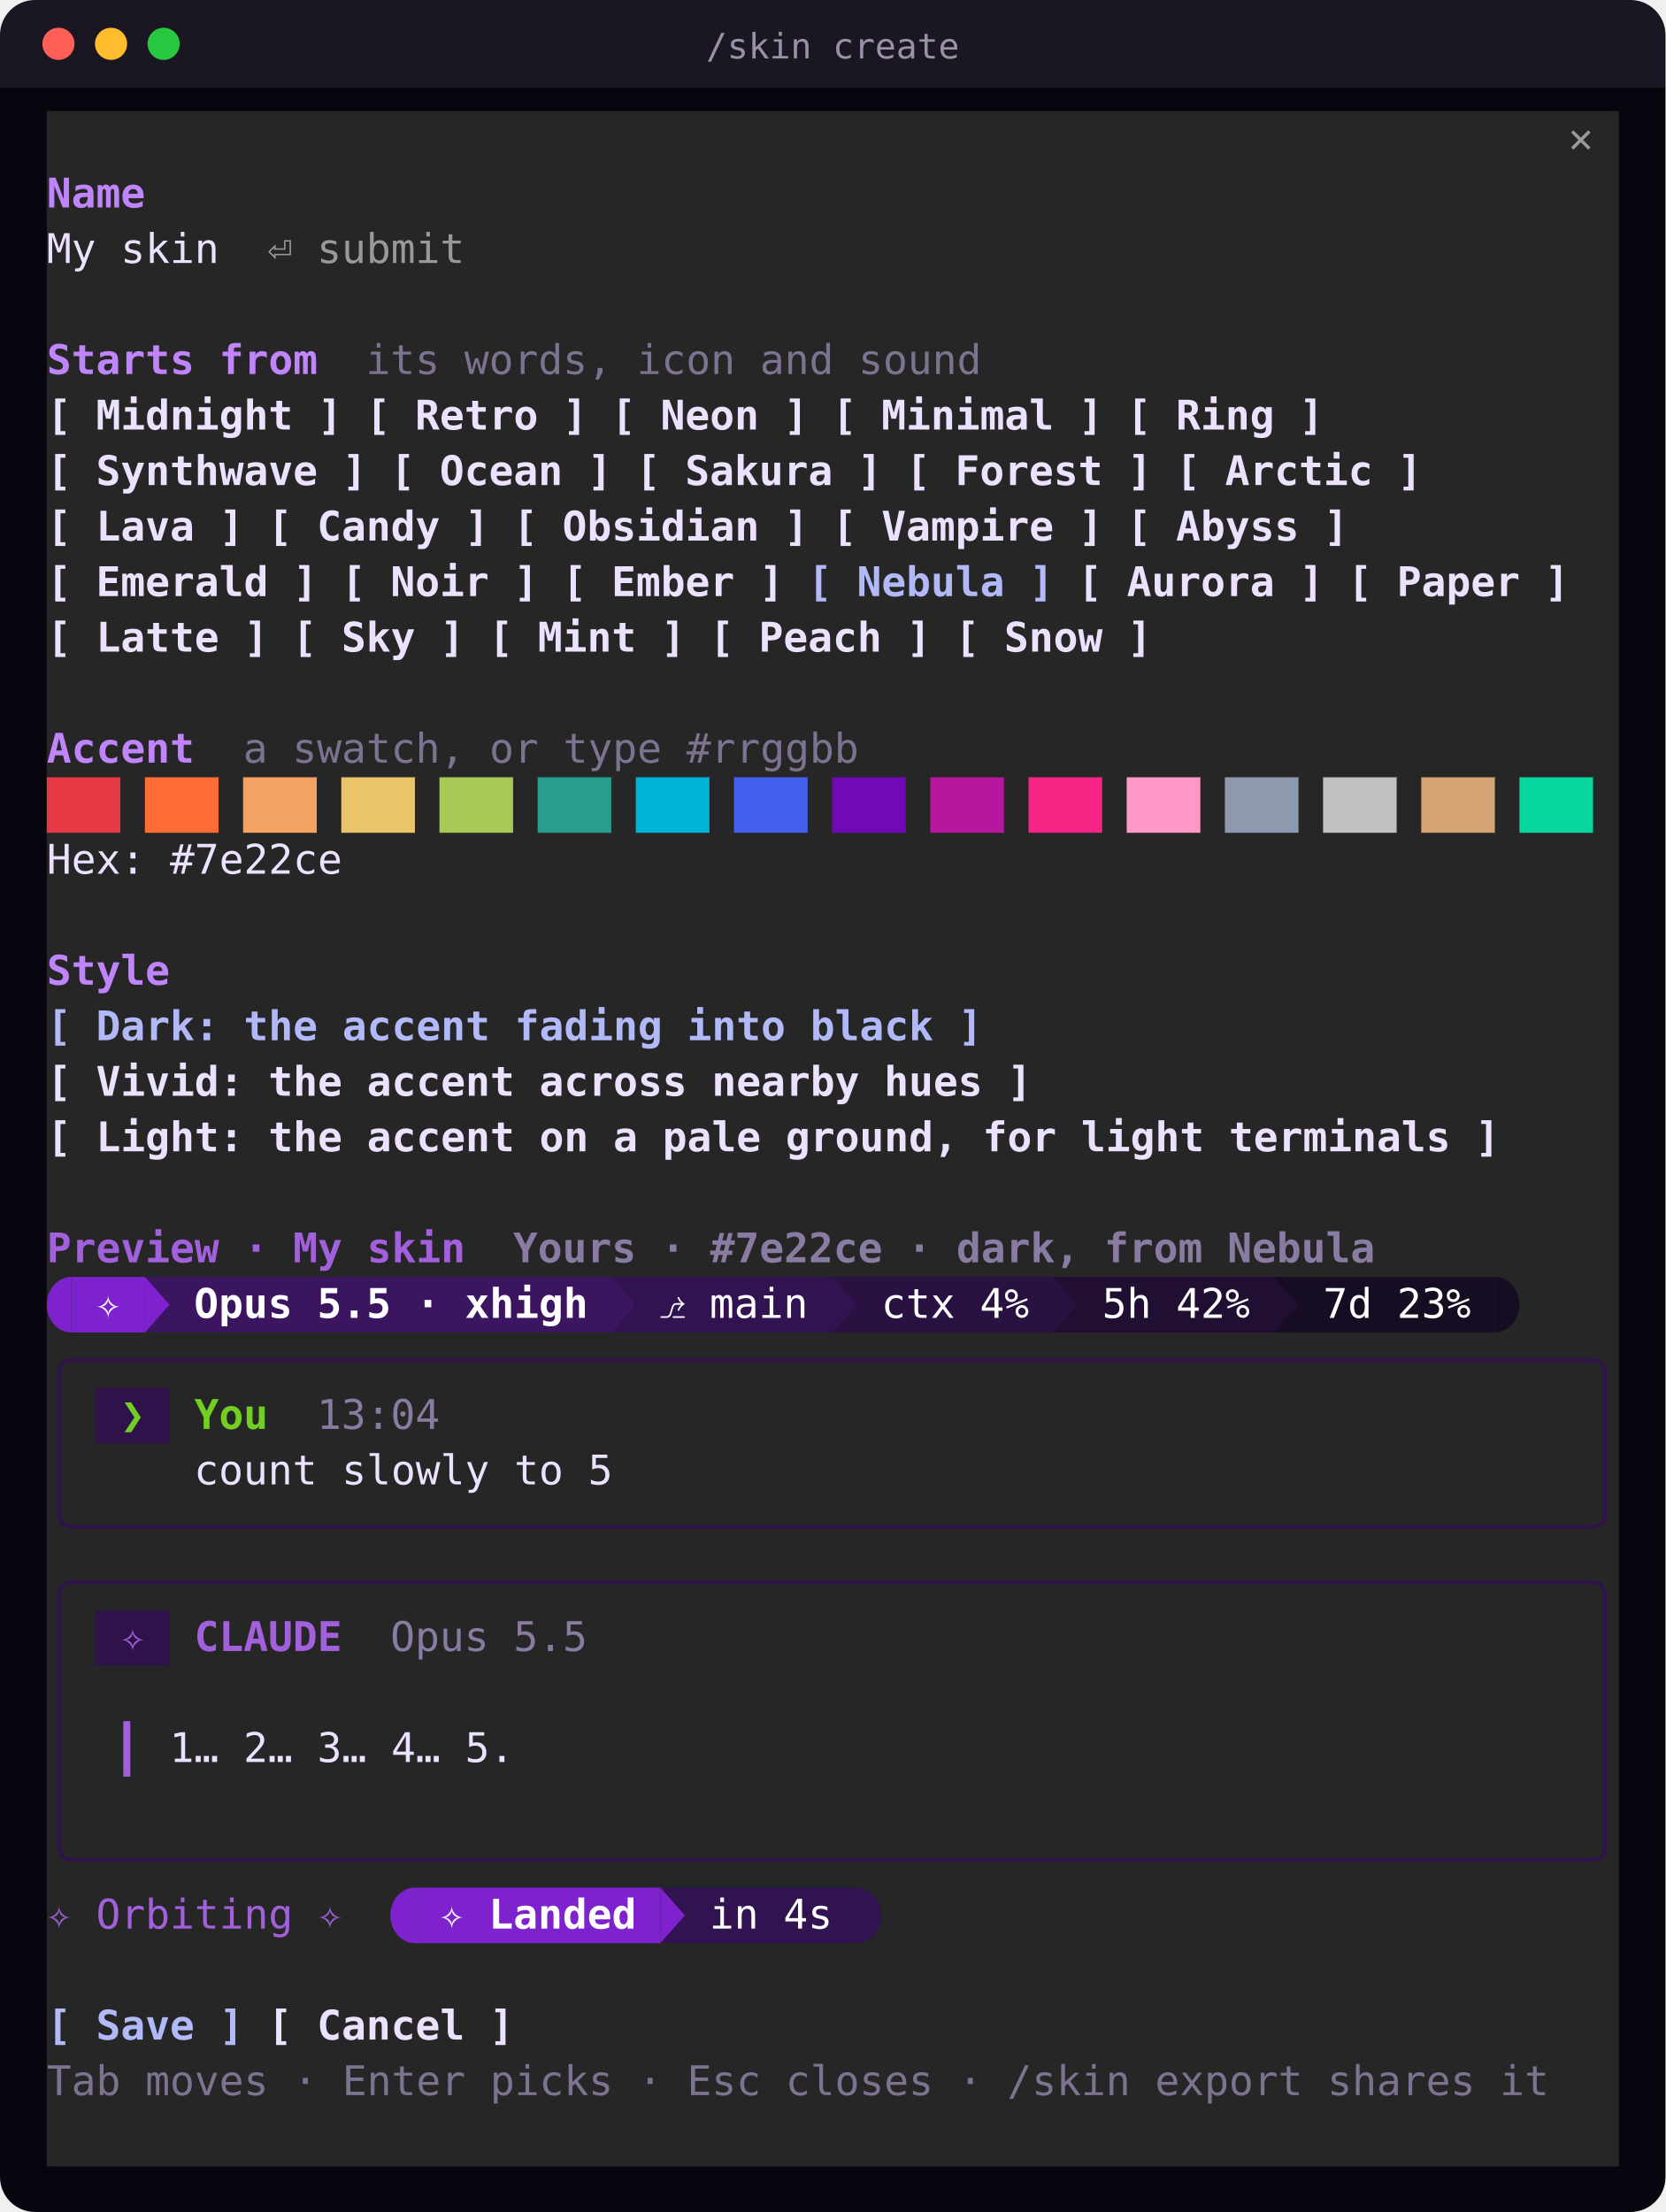
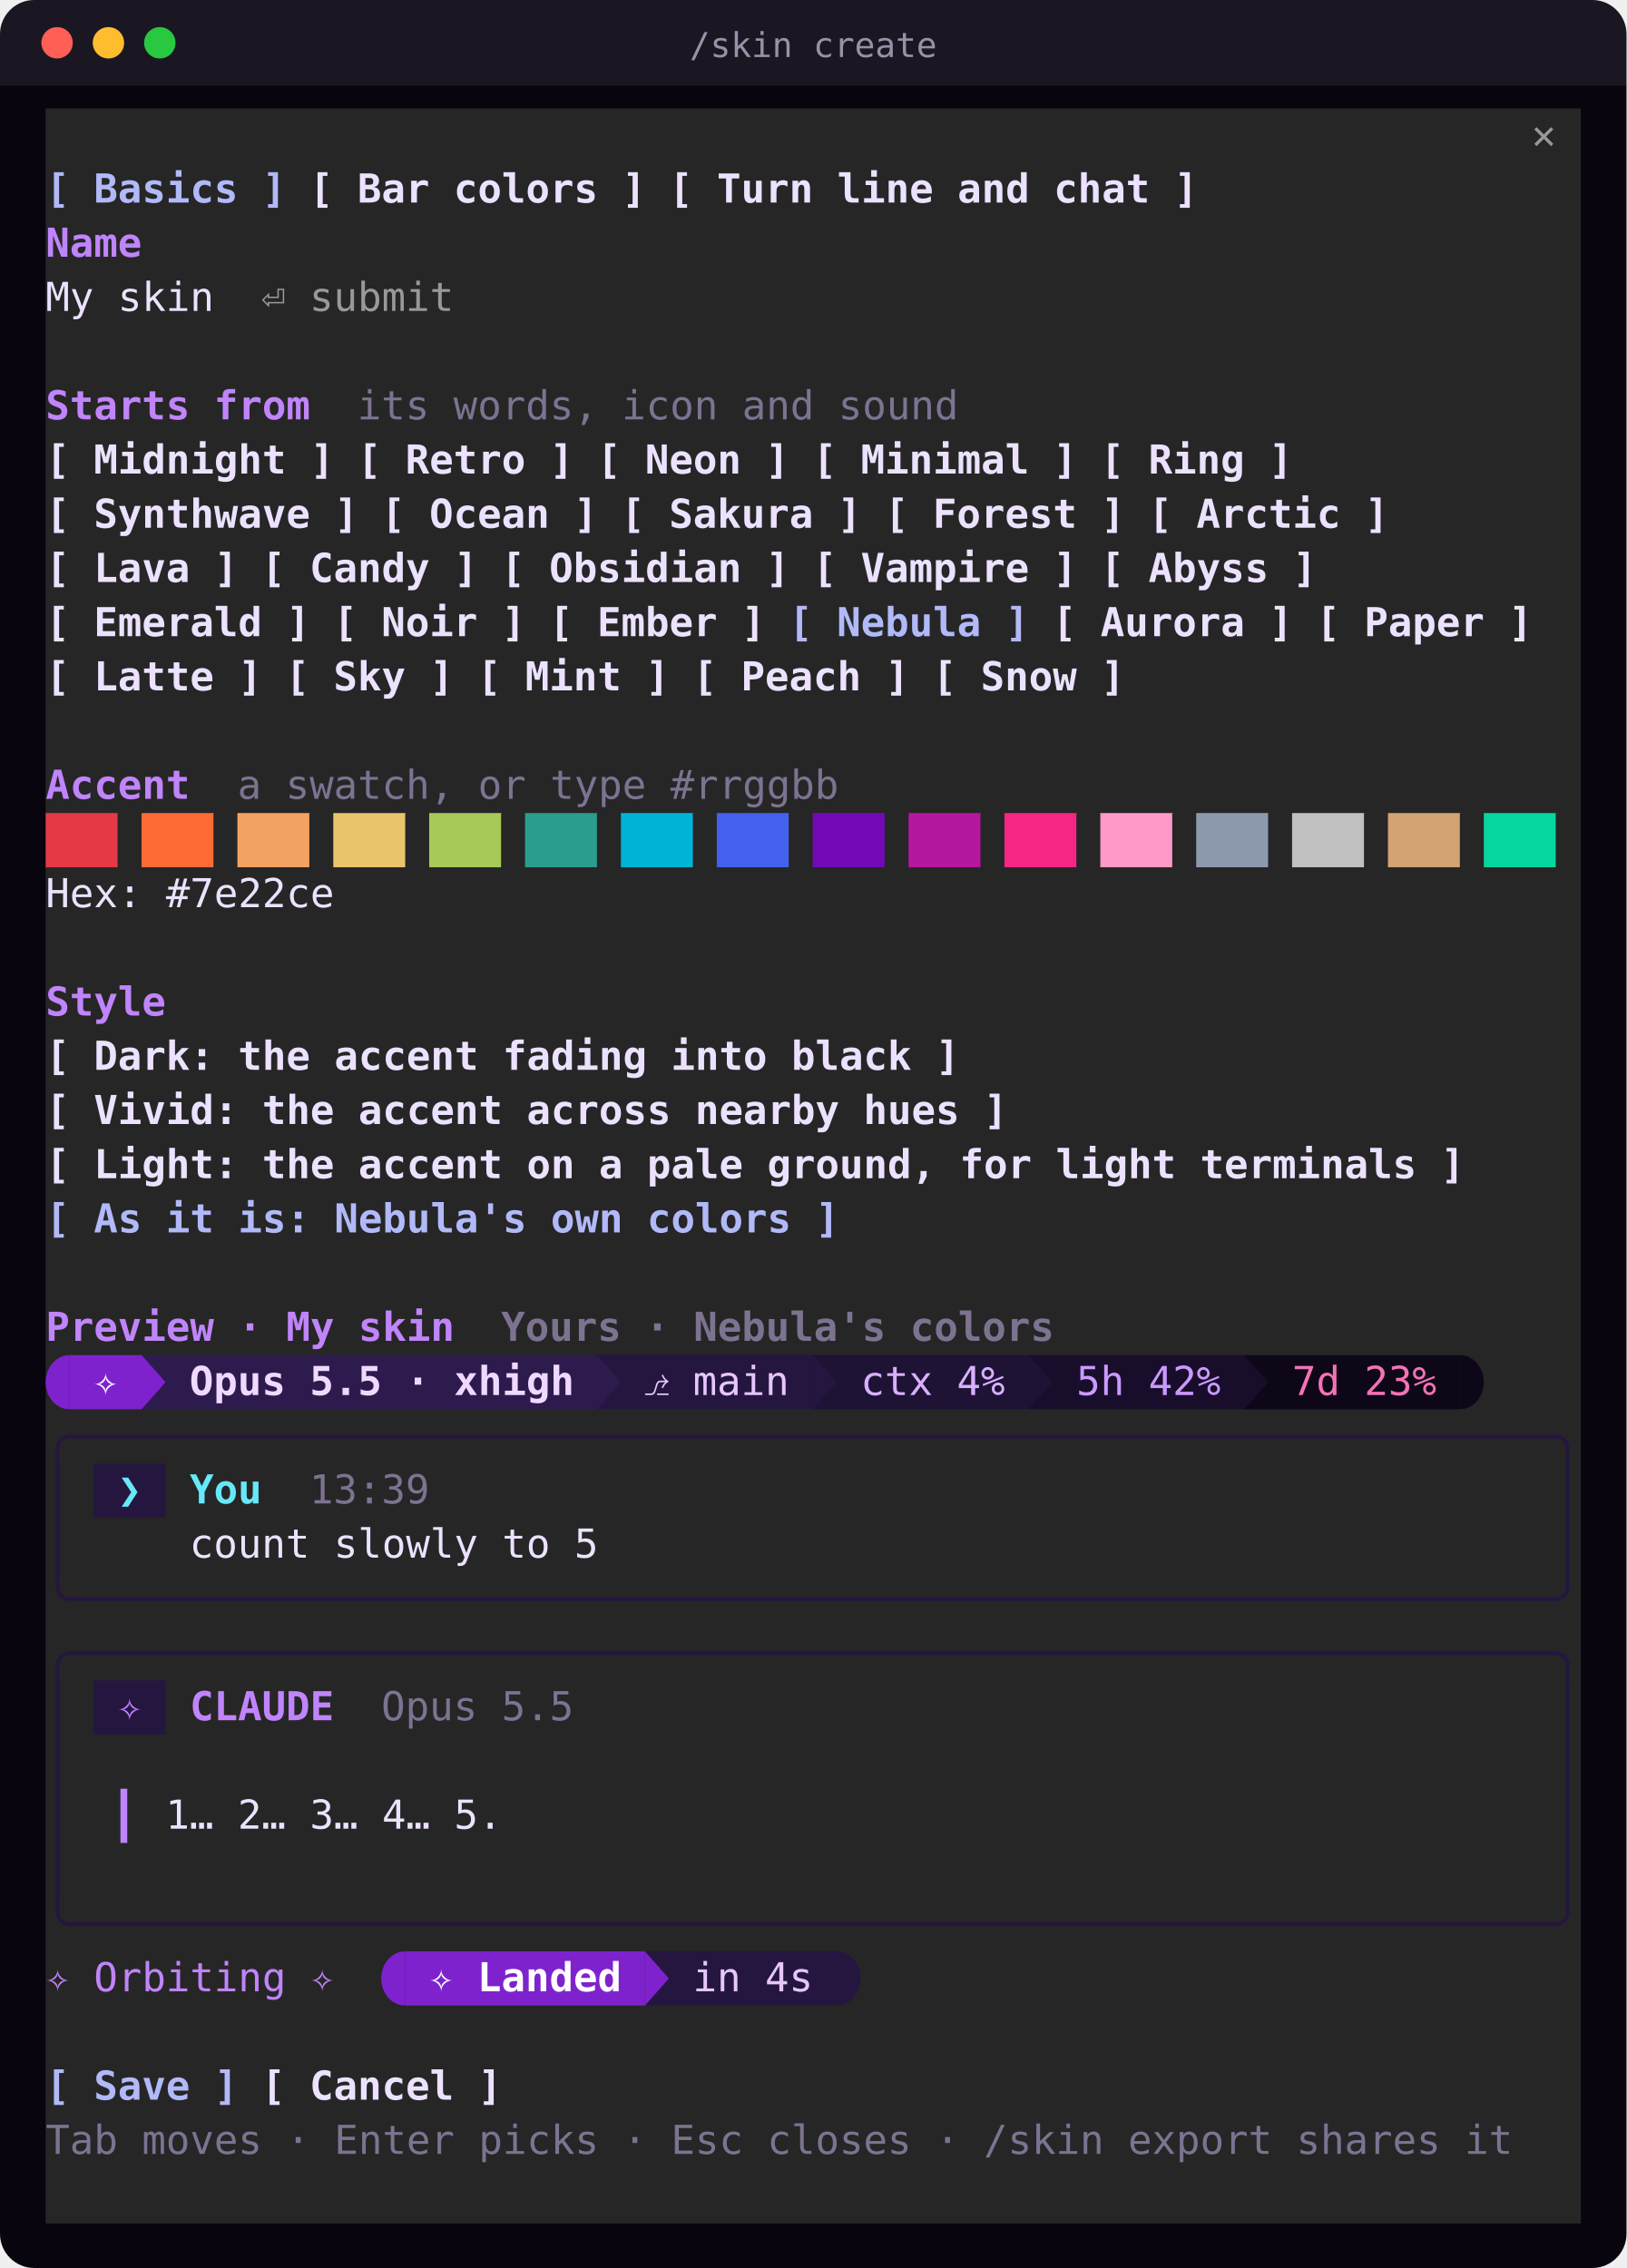
- <svg xmlns="http://www.w3.org/2000/svg" width="570" height="757" viewBox="0 0 570 757" font-family="'JetBrains Mono','SF Mono','Cascadia Code',Menlo,Consolas,'DejaVu Sans Mono',monospace" font-size="14" role="img" aria-label="/skin create">
-   <rect width="570" height="757" rx="12" fill="#08050f" />
+ <svg xmlns="http://www.w3.org/2000/svg" width="570" height="795" viewBox="0 0 570 795" font-family="'JetBrains Mono','SF Mono','Cascadia Code',Menlo,Consolas,'DejaVu Sans Mono',monospace" font-size="14" role="img" aria-label="/skin create">
+   <rect width="570" height="795" rx="12" fill="#08050f" />
  <path d="M0 12a12 12 0 0 1 12-12h546a12 12 0 0 1 12 12v18H0Z" fill="#ece2ff" opacity=".08" />
  <circle cx="20" cy="15" r="5.5" fill="#ff5f57" />
  <circle cx="38" cy="15" r="5.5" fill="#febc2e" />
  <circle cx="56" cy="15" r="5.5" fill="#28c840" />
  <text x="285" y="20" fill="#ece2ff" opacity=".6" text-anchor="middle" font-size="12">/skin create</text>
  <rect x="16.0" y="38.0" width="538.0" height="19.4" fill="#262626" />
  <text x="536.8" y="52.0" fill="#999999" textLength="8.4" lengthAdjust="spacingAndGlyphs" xml:space="preserve">✕</text>
  <rect x="16.0" y="57.0" width="538.0" height="19.4" fill="#262626" />
-   <text x="16.0" y="71.0" fill="#c084fc" font-weight="700" textLength="33.6" lengthAdjust="spacingAndGlyphs" xml:space="preserve">Name</text>
+   <text x="16.0" y="71.0" fill="#b1b9f9" font-weight="700" textLength="84.0" lengthAdjust="spacingAndGlyphs" xml:space="preserve">[ Basics ]</text>
+   <text x="108.4" y="71.0" fill="#ece2ff" font-weight="700" textLength="117.6" lengthAdjust="spacingAndGlyphs" xml:space="preserve">[ Bar colors ]</text>
+   <text x="234.4" y="71.0" fill="#ece2ff" font-weight="700" textLength="184.8" lengthAdjust="spacingAndGlyphs" xml:space="preserve">[ Turn line and chat ]</text>
  <rect x="16.0" y="76.0" width="538.0" height="19.4" fill="#262626" />
-   <text x="16.0" y="90.0" fill="#ece2ff" textLength="58.8" lengthAdjust="spacingAndGlyphs" xml:space="preserve">My skin</text>
-   <text x="91.6" y="90.0" fill="#999999" textLength="67.2" lengthAdjust="spacingAndGlyphs" xml:space="preserve">⏎ submit</text>
+   <text x="16.0" y="90.0" fill="#c084fc" font-weight="700" textLength="33.6" lengthAdjust="spacingAndGlyphs" xml:space="preserve">Name</text>
  <rect x="16.0" y="95.0" width="538.0" height="19.4" fill="#262626" />
+   <text x="16.0" y="109.0" fill="#ece2ff" textLength="58.8" lengthAdjust="spacingAndGlyphs" xml:space="preserve">My skin</text>
+   <text x="91.6" y="109.0" fill="#999999" textLength="67.2" lengthAdjust="spacingAndGlyphs" xml:space="preserve">⏎ submit</text>
  <rect x="16.0" y="114.0" width="538.0" height="19.4" fill="#262626" />
-   <text x="16.0" y="128.0" fill="#c084fc" font-weight="700" textLength="92.4" lengthAdjust="spacingAndGlyphs" xml:space="preserve">Starts from</text>
-   <text x="125.2" y="128.0" fill="#7d7391" textLength="210.0" lengthAdjust="spacingAndGlyphs" xml:space="preserve">its words, icon and sound</text>
  <rect x="16.0" y="133.0" width="538.0" height="19.4" fill="#262626" />
-   <text x="16.0" y="147.0" fill="#ece2ff" font-weight="700" textLength="100.8" lengthAdjust="spacingAndGlyphs" xml:space="preserve">[ Midnight ]</text>
-   <text x="125.2" y="147.0" fill="#ece2ff" font-weight="700" textLength="75.6" lengthAdjust="spacingAndGlyphs" xml:space="preserve">[ Retro ]</text>
-   <text x="209.2" y="147.0" fill="#ece2ff" font-weight="700" textLength="67.2" lengthAdjust="spacingAndGlyphs" xml:space="preserve">[ Neon ]</text>
-   <text x="284.8" y="147.0" fill="#ece2ff" font-weight="700" textLength="92.4" lengthAdjust="spacingAndGlyphs" xml:space="preserve">[ Minimal ]</text>
-   <text x="385.6" y="147.0" fill="#ece2ff" font-weight="700" textLength="67.2" lengthAdjust="spacingAndGlyphs" xml:space="preserve">[ Ring ]</text>
+   <text x="16.0" y="147.0" fill="#c084fc" font-weight="700" textLength="92.4" lengthAdjust="spacingAndGlyphs" xml:space="preserve">Starts from</text>
+   <text x="125.2" y="147.0" fill="#7d7391" textLength="210.0" lengthAdjust="spacingAndGlyphs" xml:space="preserve">its words, icon and sound</text>
  <rect x="16.0" y="152.0" width="538.0" height="19.4" fill="#262626" />
-   <text x="16.0" y="166.0" fill="#ece2ff" font-weight="700" textLength="109.2" lengthAdjust="spacingAndGlyphs" xml:space="preserve">[ Synthwave ]</text>
-   <text x="133.6" y="166.0" fill="#ece2ff" font-weight="700" textLength="75.6" lengthAdjust="spacingAndGlyphs" xml:space="preserve">[ Ocean ]</text>
-   <text x="217.6" y="166.0" fill="#ece2ff" font-weight="700" textLength="84.0" lengthAdjust="spacingAndGlyphs" xml:space="preserve">[ Sakura ]</text>
-   <text x="310.0" y="166.0" fill="#ece2ff" font-weight="700" textLength="84.0" lengthAdjust="spacingAndGlyphs" xml:space="preserve">[ Forest ]</text>
-   <text x="402.4" y="166.0" fill="#ece2ff" font-weight="700" textLength="84.0" lengthAdjust="spacingAndGlyphs" xml:space="preserve">[ Arctic ]</text>
+   <text x="16.0" y="166.0" fill="#ece2ff" font-weight="700" textLength="100.8" lengthAdjust="spacingAndGlyphs" xml:space="preserve">[ Midnight ]</text>
+   <text x="125.2" y="166.0" fill="#ece2ff" font-weight="700" textLength="75.6" lengthAdjust="spacingAndGlyphs" xml:space="preserve">[ Retro ]</text>
+   <text x="209.2" y="166.0" fill="#ece2ff" font-weight="700" textLength="67.2" lengthAdjust="spacingAndGlyphs" xml:space="preserve">[ Neon ]</text>
+   <text x="284.8" y="166.0" fill="#ece2ff" font-weight="700" textLength="92.4" lengthAdjust="spacingAndGlyphs" xml:space="preserve">[ Minimal ]</text>
+   <text x="385.6" y="166.0" fill="#ece2ff" font-weight="700" textLength="67.2" lengthAdjust="spacingAndGlyphs" xml:space="preserve">[ Ring ]</text>
  <rect x="16.0" y="171.0" width="538.0" height="19.4" fill="#262626" />
-   <text x="16.0" y="185.0" fill="#ece2ff" font-weight="700" textLength="67.2" lengthAdjust="spacingAndGlyphs" xml:space="preserve">[ Lava ]</text>
-   <text x="91.6" y="185.0" fill="#ece2ff" font-weight="700" textLength="75.6" lengthAdjust="spacingAndGlyphs" xml:space="preserve">[ Candy ]</text>
-   <text x="175.6" y="185.0" fill="#ece2ff" font-weight="700" textLength="100.8" lengthAdjust="spacingAndGlyphs" xml:space="preserve">[ Obsidian ]</text>
-   <text x="284.8" y="185.0" fill="#ece2ff" font-weight="700" textLength="92.4" lengthAdjust="spacingAndGlyphs" xml:space="preserve">[ Vampire ]</text>
-   <text x="385.6" y="185.0" fill="#ece2ff" font-weight="700" textLength="75.6" lengthAdjust="spacingAndGlyphs" xml:space="preserve">[ Abyss ]</text>
+   <text x="16.0" y="185.0" fill="#ece2ff" font-weight="700" textLength="109.2" lengthAdjust="spacingAndGlyphs" xml:space="preserve">[ Synthwave ]</text>
+   <text x="133.6" y="185.0" fill="#ece2ff" font-weight="700" textLength="75.6" lengthAdjust="spacingAndGlyphs" xml:space="preserve">[ Ocean ]</text>
+   <text x="217.6" y="185.0" fill="#ece2ff" font-weight="700" textLength="84.0" lengthAdjust="spacingAndGlyphs" xml:space="preserve">[ Sakura ]</text>
+   <text x="310.0" y="185.0" fill="#ece2ff" font-weight="700" textLength="84.0" lengthAdjust="spacingAndGlyphs" xml:space="preserve">[ Forest ]</text>
+   <text x="402.4" y="185.0" fill="#ece2ff" font-weight="700" textLength="84.0" lengthAdjust="spacingAndGlyphs" xml:space="preserve">[ Arctic ]</text>
  <rect x="16.0" y="190.0" width="538.0" height="19.4" fill="#262626" />
-   <text x="16.0" y="204.0" fill="#ece2ff" font-weight="700" textLength="92.4" lengthAdjust="spacingAndGlyphs" xml:space="preserve">[ Emerald ]</text>
-   <text x="116.8" y="204.0" fill="#ece2ff" font-weight="700" textLength="67.2" lengthAdjust="spacingAndGlyphs" xml:space="preserve">[ Noir ]</text>
-   <text x="192.4" y="204.0" fill="#ece2ff" font-weight="700" textLength="75.6" lengthAdjust="spacingAndGlyphs" xml:space="preserve">[ Ember ]</text>
-   <text x="276.4" y="204.0" fill="#b1b9f9" font-weight="700" textLength="84.0" lengthAdjust="spacingAndGlyphs" xml:space="preserve">[ Nebula ]</text>
-   <text x="368.8" y="204.0" fill="#ece2ff" font-weight="700" textLength="84.0" lengthAdjust="spacingAndGlyphs" xml:space="preserve">[ Aurora ]</text>
-   <text x="461.2" y="204.0" fill="#ece2ff" font-weight="700" textLength="75.6" lengthAdjust="spacingAndGlyphs" xml:space="preserve">[ Paper ]</text>
+   <text x="16.0" y="204.0" fill="#ece2ff" font-weight="700" textLength="67.2" lengthAdjust="spacingAndGlyphs" xml:space="preserve">[ Lava ]</text>
+   <text x="91.6" y="204.0" fill="#ece2ff" font-weight="700" textLength="75.6" lengthAdjust="spacingAndGlyphs" xml:space="preserve">[ Candy ]</text>
+   <text x="175.6" y="204.0" fill="#ece2ff" font-weight="700" textLength="100.8" lengthAdjust="spacingAndGlyphs" xml:space="preserve">[ Obsidian ]</text>
+   <text x="284.8" y="204.0" fill="#ece2ff" font-weight="700" textLength="92.4" lengthAdjust="spacingAndGlyphs" xml:space="preserve">[ Vampire ]</text>
+   <text x="385.6" y="204.0" fill="#ece2ff" font-weight="700" textLength="75.6" lengthAdjust="spacingAndGlyphs" xml:space="preserve">[ Abyss ]</text>
  <rect x="16.0" y="209.0" width="538.0" height="19.4" fill="#262626" />
-   <text x="16.0" y="223.0" fill="#ece2ff" font-weight="700" textLength="75.6" lengthAdjust="spacingAndGlyphs" xml:space="preserve">[ Latte ]</text>
-   <text x="100.0" y="223.0" fill="#ece2ff" font-weight="700" textLength="58.8" lengthAdjust="spacingAndGlyphs" xml:space="preserve">[ Sky ]</text>
-   <text x="167.2" y="223.0" fill="#ece2ff" font-weight="700" textLength="67.2" lengthAdjust="spacingAndGlyphs" xml:space="preserve">[ Mint ]</text>
-   <text x="242.8" y="223.0" fill="#ece2ff" font-weight="700" textLength="75.6" lengthAdjust="spacingAndGlyphs" xml:space="preserve">[ Peach ]</text>
-   <text x="326.8" y="223.0" fill="#ece2ff" font-weight="700" textLength="67.2" lengthAdjust="spacingAndGlyphs" xml:space="preserve">[ Snow ]</text>
+   <text x="16.0" y="223.0" fill="#ece2ff" font-weight="700" textLength="92.4" lengthAdjust="spacingAndGlyphs" xml:space="preserve">[ Emerald ]</text>
+   <text x="116.8" y="223.0" fill="#ece2ff" font-weight="700" textLength="67.2" lengthAdjust="spacingAndGlyphs" xml:space="preserve">[ Noir ]</text>
+   <text x="192.4" y="223.0" fill="#ece2ff" font-weight="700" textLength="75.6" lengthAdjust="spacingAndGlyphs" xml:space="preserve">[ Ember ]</text>
+   <text x="276.4" y="223.0" fill="#b1b9f9" font-weight="700" textLength="84.0" lengthAdjust="spacingAndGlyphs" xml:space="preserve">[ Nebula ]</text>
+   <text x="368.8" y="223.0" fill="#ece2ff" font-weight="700" textLength="84.0" lengthAdjust="spacingAndGlyphs" xml:space="preserve">[ Aurora ]</text>
+   <text x="461.2" y="223.0" fill="#ece2ff" font-weight="700" textLength="75.6" lengthAdjust="spacingAndGlyphs" xml:space="preserve">[ Paper ]</text>
  <rect x="16.0" y="228.0" width="538.0" height="19.4" fill="#262626" />
+   <text x="16.0" y="242.0" fill="#ece2ff" font-weight="700" textLength="75.6" lengthAdjust="spacingAndGlyphs" xml:space="preserve">[ Latte ]</text>
+   <text x="100.0" y="242.0" fill="#ece2ff" font-weight="700" textLength="58.8" lengthAdjust="spacingAndGlyphs" xml:space="preserve">[ Sky ]</text>
+   <text x="167.2" y="242.0" fill="#ece2ff" font-weight="700" textLength="67.2" lengthAdjust="spacingAndGlyphs" xml:space="preserve">[ Mint ]</text>
+   <text x="242.8" y="242.0" fill="#ece2ff" font-weight="700" textLength="75.6" lengthAdjust="spacingAndGlyphs" xml:space="preserve">[ Peach ]</text>
+   <text x="326.8" y="242.0" fill="#ece2ff" font-weight="700" textLength="67.2" lengthAdjust="spacingAndGlyphs" xml:space="preserve">[ Snow ]</text>
  <rect x="16.0" y="247.0" width="538.0" height="19.4" fill="#262626" />
-   <text x="16.0" y="261.0" fill="#c084fc" font-weight="700" textLength="50.4" lengthAdjust="spacingAndGlyphs" xml:space="preserve">Accent</text>
-   <text x="83.2" y="261.0" fill="#7d7391" textLength="210.0" lengthAdjust="spacingAndGlyphs" xml:space="preserve">a swatch, or type #rrggbb</text>
-   <rect x="16.0" y="266.0" width="25.6" height="19.4" fill="#e63946" />
-   <rect x="41.2" y="266.0" width="8.8" height="19.4" fill="#262626" />
-   <rect x="49.6" y="266.0" width="25.6" height="19.4" fill="#ff6b35" />
-   <rect x="74.8" y="266.0" width="8.8" height="19.4" fill="#262626" />
-   <rect x="83.2" y="266.0" width="25.6" height="19.4" fill="#f4a261" />
-   <rect x="108.4" y="266.0" width="8.8" height="19.4" fill="#262626" />
-   <rect x="116.8" y="266.0" width="25.6" height="19.4" fill="#e9c46a" />
-   <rect x="142.0" y="266.0" width="8.8" height="19.4" fill="#262626" />
-   <rect x="150.4" y="266.0" width="25.6" height="19.4" fill="#a7c957" />
-   <rect x="175.6" y="266.0" width="8.8" height="19.4" fill="#262626" />
-   <rect x="184.0" y="266.0" width="25.6" height="19.4" fill="#2a9d8f" />
-   <rect x="209.2" y="266.0" width="8.8" height="19.4" fill="#262626" />
-   <rect x="217.6" y="266.0" width="25.6" height="19.4" fill="#00b4d8" />
-   <rect x="242.8" y="266.0" width="8.8" height="19.4" fill="#262626" />
-   <rect x="251.2" y="266.0" width="25.6" height="19.4" fill="#4361ee" />
-   <rect x="276.4" y="266.0" width="8.8" height="19.4" fill="#262626" />
-   <rect x="284.8" y="266.0" width="25.6" height="19.4" fill="#7209b7" />
-   <rect x="310.0" y="266.0" width="8.8" height="19.4" fill="#262626" />
-   <rect x="318.4" y="266.0" width="25.6" height="19.4" fill="#b5179e" />
-   <rect x="343.6" y="266.0" width="8.8" height="19.4" fill="#262626" />
-   <rect x="352.0" y="266.0" width="25.6" height="19.4" fill="#f72585" />
-   <rect x="377.2" y="266.0" width="8.8" height="19.4" fill="#262626" />
-   <rect x="385.6" y="266.0" width="25.6" height="19.4" fill="#ff99c8" />
-   <rect x="410.8" y="266.0" width="8.8" height="19.4" fill="#262626" />
-   <rect x="419.2" y="266.0" width="25.6" height="19.4" fill="#8d99ae" />
-   <rect x="444.4" y="266.0" width="8.8" height="19.4" fill="#262626" />
-   <rect x="452.8" y="266.0" width="25.6" height="19.4" fill="#c0c0c0" />
-   <rect x="478.0" y="266.0" width="8.8" height="19.4" fill="#262626" />
-   <rect x="486.4" y="266.0" width="25.6" height="19.4" fill="#d4a373" />
-   <rect x="511.6" y="266.0" width="8.8" height="19.4" fill="#262626" />
-   <rect x="520.0" y="266.0" width="25.6" height="19.4" fill="#06d6a0" />
-   <rect x="545.2" y="266.0" width="8.8" height="19.4" fill="#262626" />
-   <rect x="16.0" y="285.0" width="538.0" height="19.4" fill="#262626" />
-   <text x="16.0" y="299.0" fill="#ece2ff" textLength="100.8" lengthAdjust="spacingAndGlyphs" xml:space="preserve">Hex: #7e22ce</text>
+   <rect x="16.0" y="266.0" width="538.0" height="19.4" fill="#262626" />
+   <text x="16.0" y="280.0" fill="#c084fc" font-weight="700" textLength="50.4" lengthAdjust="spacingAndGlyphs" xml:space="preserve">Accent</text>
+   <text x="83.2" y="280.0" fill="#7d7391" textLength="210.0" lengthAdjust="spacingAndGlyphs" xml:space="preserve">a swatch, or type #rrggbb</text>
+   <rect x="16.0" y="285.0" width="25.6" height="19.4" fill="#e63946" />
+   <rect x="41.2" y="285.0" width="8.8" height="19.4" fill="#262626" />
+   <rect x="49.6" y="285.0" width="25.6" height="19.4" fill="#ff6b35" />
+   <rect x="74.8" y="285.0" width="8.8" height="19.4" fill="#262626" />
+   <rect x="83.2" y="285.0" width="25.6" height="19.4" fill="#f4a261" />
+   <rect x="108.4" y="285.0" width="8.8" height="19.4" fill="#262626" />
+   <rect x="116.8" y="285.0" width="25.6" height="19.4" fill="#e9c46a" />
+   <rect x="142.0" y="285.0" width="8.8" height="19.4" fill="#262626" />
+   <rect x="150.4" y="285.0" width="25.6" height="19.4" fill="#a7c957" />
+   <rect x="175.6" y="285.0" width="8.8" height="19.4" fill="#262626" />
+   <rect x="184.0" y="285.0" width="25.6" height="19.4" fill="#2a9d8f" />
+   <rect x="209.2" y="285.0" width="8.8" height="19.4" fill="#262626" />
+   <rect x="217.6" y="285.0" width="25.6" height="19.4" fill="#00b4d8" />
+   <rect x="242.8" y="285.0" width="8.8" height="19.4" fill="#262626" />
+   <rect x="251.2" y="285.0" width="25.6" height="19.4" fill="#4361ee" />
+   <rect x="276.4" y="285.0" width="8.8" height="19.4" fill="#262626" />
+   <rect x="284.8" y="285.0" width="25.6" height="19.4" fill="#7209b7" />
+   <rect x="310.0" y="285.0" width="8.8" height="19.4" fill="#262626" />
+   <rect x="318.4" y="285.0" width="25.6" height="19.4" fill="#b5179e" />
+   <rect x="343.6" y="285.0" width="8.8" height="19.4" fill="#262626" />
+   <rect x="352.0" y="285.0" width="25.6" height="19.4" fill="#f72585" />
+   <rect x="377.2" y="285.0" width="8.8" height="19.4" fill="#262626" />
+   <rect x="385.6" y="285.0" width="25.6" height="19.4" fill="#ff99c8" />
+   <rect x="410.8" y="285.0" width="8.8" height="19.4" fill="#262626" />
+   <rect x="419.2" y="285.0" width="25.6" height="19.4" fill="#8d99ae" />
+   <rect x="444.4" y="285.0" width="8.8" height="19.4" fill="#262626" />
+   <rect x="452.8" y="285.0" width="25.6" height="19.4" fill="#c0c0c0" />
+   <rect x="478.0" y="285.0" width="8.8" height="19.4" fill="#262626" />
+   <rect x="486.4" y="285.0" width="25.6" height="19.4" fill="#d4a373" />
+   <rect x="511.6" y="285.0" width="8.8" height="19.4" fill="#262626" />
+   <rect x="520.0" y="285.0" width="25.6" height="19.4" fill="#06d6a0" />
+   <rect x="545.2" y="285.0" width="8.8" height="19.4" fill="#262626" />
  <rect x="16.0" y="304.0" width="538.0" height="19.4" fill="#262626" />
+   <text x="16.0" y="318.0" fill="#ece2ff" textLength="100.8" lengthAdjust="spacingAndGlyphs" xml:space="preserve">Hex: #7e22ce</text>
  <rect x="16.0" y="323.0" width="538.0" height="19.4" fill="#262626" />
-   <text x="16.0" y="337.0" fill="#c084fc" font-weight="700" textLength="42.0" lengthAdjust="spacingAndGlyphs" xml:space="preserve">Style</text>
  <rect x="16.0" y="342.0" width="538.0" height="19.4" fill="#262626" />
-   <text x="16.0" y="356.0" fill="#b1b9f9" font-weight="700" textLength="319.2" lengthAdjust="spacingAndGlyphs" xml:space="preserve">[ Dark: the accent fading into black ]</text>
+   <text x="16.0" y="356.0" fill="#c084fc" font-weight="700" textLength="42.0" lengthAdjust="spacingAndGlyphs" xml:space="preserve">Style</text>
  <rect x="16.0" y="361.0" width="538.0" height="19.4" fill="#262626" />
-   <text x="16.0" y="375.0" fill="#ece2ff" font-weight="700" textLength="336.0" lengthAdjust="spacingAndGlyphs" xml:space="preserve">[ Vivid: the accent across nearby hues ]</text>
+   <text x="16.0" y="375.0" fill="#ece2ff" font-weight="700" textLength="319.2" lengthAdjust="spacingAndGlyphs" xml:space="preserve">[ Dark: the accent fading into black ]</text>
  <rect x="16.0" y="380.0" width="538.0" height="19.4" fill="#262626" />
-   <text x="16.0" y="394.0" fill="#ece2ff" font-weight="700" textLength="495.6" lengthAdjust="spacingAndGlyphs" xml:space="preserve">[ Light: the accent on a pale ground, for light terminals ]</text>
+   <text x="16.0" y="394.0" fill="#ece2ff" font-weight="700" textLength="336.0" lengthAdjust="spacingAndGlyphs" xml:space="preserve">[ Vivid: the accent across nearby hues ]</text>
  <rect x="16.0" y="399.0" width="538.0" height="19.4" fill="#262626" />
+   <text x="16.0" y="413.0" fill="#ece2ff" font-weight="700" textLength="495.6" lengthAdjust="spacingAndGlyphs" xml:space="preserve">[ Light: the accent on a pale ground, for light terminals ]</text>
  <rect x="16.0" y="418.0" width="538.0" height="19.4" fill="#262626" />
-   <text x="16.0" y="432.0" fill="#a260dc" font-weight="700" textLength="142.8" lengthAdjust="spacingAndGlyphs" xml:space="preserve">Preview · My skin</text>
-   <text x="175.6" y="432.0" fill="#897ba1" font-weight="700" textLength="294.0" lengthAdjust="spacingAndGlyphs" xml:space="preserve">Yours · #7e22ce · dark, from Nebula</text>
-   <rect x="16.0" y="437.0" width="8.8" height="19.4" fill="#262626" />
-   <rect x="24.4" y="437.0" width="25.6" height="19.4" fill="#7e22ce" />
-   <rect x="49.6" y="437.0" width="160.0" height="19.4" fill="#3b1560" />
-   <rect x="209.2" y="437.0" width="76.0" height="19.4" fill="#321351" />
-   <rect x="284.8" y="437.0" width="76.0" height="19.4" fill="#291141" />
-   <rect x="360.4" y="437.0" width="76.0" height="19.4" fill="#200f32" />
-   <rect x="436.0" y="437.0" width="76.0" height="19.4" fill="#170d23" />
-   <rect x="511.6" y="437.0" width="42.4" height="19.4" fill="#262626" />
-   <path d="M24.4 437.0A8.4 9.5 0 0 0 24.4 456.0Z" fill="#7e22ce" />
-   <path d="M49.6 437.0L58.0 446.5L49.6 456.0Z" fill="#7e22ce" />
-   <path d="M209.2 437.0L217.6 446.5L209.2 456.0Z" fill="#3b1560" />
-   <path d="M284.8 437.0L293.2 446.5L284.8 456.0Z" fill="#321351" />
-   <path d="M360.4 437.0L368.8 446.5L360.4 456.0Z" fill="#291141" />
-   <path d="M436.0 437.0L444.4 446.5L436.0 456.0Z" fill="#200f32" />
-   <path d="M511.6 437.0A8.4 9.5 0 0 1 511.6 456.0Z" fill="#170d23" />
-   <text x="32.8" y="451.0" fill="#ffffff" font-weight="700" textLength="8.4" lengthAdjust="spacingAndGlyphs" xml:space="preserve">✧</text>
-   <text x="66.4" y="451.0" fill="#ffffff" font-weight="700" textLength="134.4" lengthAdjust="spacingAndGlyphs" xml:space="preserve">Opus 5.5 · xhigh</text>
-   <text x="226.0" y="451.0" fill="#ffffff" textLength="50.4" lengthAdjust="spacingAndGlyphs" xml:space="preserve">⎇ main</text>
-   <text x="301.6" y="451.0" fill="#ffffff" textLength="50.4" lengthAdjust="spacingAndGlyphs" xml:space="preserve">ctx 4%</text>
-   <text x="377.2" y="451.0" fill="#ffffff" textLength="50.4" lengthAdjust="spacingAndGlyphs" xml:space="preserve">5h 42%</text>
-   <text x="452.8" y="451.0" fill="#ffffff" textLength="50.4" lengthAdjust="spacingAndGlyphs" xml:space="preserve">7d 23%</text>
+   <text x="16.0" y="432.0" fill="#b1b9f9" font-weight="700" textLength="277.2" lengthAdjust="spacingAndGlyphs" xml:space="preserve">[ As it is: Nebula's own colors ]</text>
+   <rect x="16.0" y="437.0" width="538.0" height="19.4" fill="#262626" />
  <rect x="16.0" y="456.0" width="538.0" height="19.4" fill="#262626" />
-   <path d="M24.4 465.5h521.0" stroke="#2e1249" stroke-width="1.3" />
-   <path d="M20.2 475.2V469.7a4.2 4.2 0 0 1 4.2 -4.2H24.6" stroke="#2e1249" stroke-width="1.3" fill="none" />
-   <path d="M545.0 465.5H545.2a4.2 4.2 0 0 1 4.2 4.2V475.2" stroke="#2e1249" stroke-width="1.3" fill="none" />
-   <rect x="16.0" y="475.0" width="17.2" height="19.4" fill="#262626" />
-   <rect x="32.8" y="475.0" width="25.6" height="19.4" fill="#2e1249" />
-   <rect x="58.0" y="475.0" width="496.0" height="19.4" fill="#262626" />
-   <path d="M20.2 475.0v19.2" stroke="#2e1249" stroke-width="1.3" fill="none" />
-   <path d="M549.4 475.0v19.2" stroke="#2e1249" stroke-width="1.3" fill="none" />
-   <text x="41.2" y="489.0" fill="#72ce22" font-weight="700" textLength="50.4" lengthAdjust="spacingAndGlyphs" xml:space="preserve">❯  You</text>
-   <text x="108.4" y="489.0" fill="#897ba1" textLength="42.0" lengthAdjust="spacingAndGlyphs" xml:space="preserve">13:04</text>
+   <text x="16.0" y="470.0" fill="#c084fc" font-weight="700" textLength="142.8" lengthAdjust="spacingAndGlyphs" xml:space="preserve">Preview · My skin</text>
+   <text x="175.6" y="470.0" fill="#7d7391" font-weight="700" textLength="193.2" lengthAdjust="spacingAndGlyphs" xml:space="preserve">Yours · Nebula's colors</text>
+   <rect x="16.0" y="475.0" width="8.8" height="19.4" fill="#262626" />
+   <rect x="24.4" y="475.0" width="25.6" height="19.4" fill="#7e22ce" />
+   <rect x="49.6" y="475.0" width="160.0" height="19.4" fill="#2d1b4e" />
+   <rect x="209.2" y="475.0" width="76.0" height="19.4" fill="#251640" />
+   <rect x="284.8" y="475.0" width="76.0" height="19.4" fill="#1e1235" />
+   <rect x="360.4" y="475.0" width="76.0" height="19.4" fill="#180e2b" />
+   <rect x="436.0" y="475.0" width="76.0" height="19.4" fill="#0d0718" />
+   <rect x="511.6" y="475.0" width="42.4" height="19.4" fill="#262626" />
+   <path d="M24.4 475.0A8.4 9.5 0 0 0 24.4 494.0Z" fill="#7e22ce" />
+   <path d="M49.6 475.0L58.0 484.5L49.6 494.0Z" fill="#7e22ce" />
+   <path d="M209.2 475.0L217.6 484.5L209.2 494.0Z" fill="#2d1b4e" />
+   <path d="M284.8 475.0L293.2 484.5L284.8 494.0Z" fill="#251640" />
+   <path d="M360.4 475.0L368.8 484.5L360.4 494.0Z" fill="#1e1235" />
+   <path d="M436.0 475.0L444.4 484.5L436.0 494.0Z" fill="#180e2b" />
+   <path d="M511.6 475.0A8.4 9.5 0 0 1 511.6 494.0Z" fill="#0d0718" />
+   <text x="32.8" y="489.0" fill="#ffffff" font-weight="700" textLength="8.4" lengthAdjust="spacingAndGlyphs" xml:space="preserve">✧</text>
+   <text x="66.4" y="489.0" fill="#f0d9ff" font-weight="700" textLength="134.4" lengthAdjust="spacingAndGlyphs" xml:space="preserve">Opus 5.5 · xhigh</text>
+   <text x="226.0" y="489.0" fill="#e6c6ff" textLength="50.4" lengthAdjust="spacingAndGlyphs" xml:space="preserve">⎇ main</text>
+   <text x="301.6" y="489.0" fill="#d9b0ff" textLength="50.4" lengthAdjust="spacingAndGlyphs" xml:space="preserve">ctx 4%</text>
+   <text x="377.2" y="489.0" fill="#cc99ff" textLength="50.4" lengthAdjust="spacingAndGlyphs" xml:space="preserve">5h 42%</text>
+   <text x="452.8" y="489.0" fill="#f472b6" textLength="50.4" lengthAdjust="spacingAndGlyphs" xml:space="preserve">7d 23%</text>
  <rect x="16.0" y="494.0" width="538.0" height="19.4" fill="#262626" />
-   <path d="M20.2 494.0v19.2" stroke="#2e1249" stroke-width="1.3" fill="none" />
-   <path d="M549.4 494.0v19.2" stroke="#2e1249" stroke-width="1.3" fill="none" />
-   <text x="66.4" y="508.0" fill="#ece2ff" textLength="142.8" lengthAdjust="spacingAndGlyphs" xml:space="preserve">count slowly to 5</text>
-   <rect x="16.0" y="513.0" width="538.0" height="19.4" fill="#262626" />
-   <path d="M24.4 522.5h521.0" stroke="#2e1249" stroke-width="1.3" />
-   <path d="M20.2 512.8V518.3a4.2 4.2 0 0 0 4.2 4.2H24.6" stroke="#2e1249" stroke-width="1.3" fill="none" />
-   <path d="M545.0 522.5H545.2a4.2 4.2 0 0 0 4.2 -4.2V512.8" stroke="#2e1249" stroke-width="1.3" fill="none" />
+   <path d="M24.4 503.5h521.0" stroke="#251640" stroke-width="1.3" />
+   <path d="M20.2 513.2V507.7a4.2 4.2 0 0 1 4.2 -4.2H24.6" stroke="#251640" stroke-width="1.3" fill="none" />
+   <path d="M545.0 503.5H545.2a4.2 4.2 0 0 1 4.2 4.2V513.2" stroke="#251640" stroke-width="1.3" fill="none" />
+   <rect x="16.0" y="513.0" width="17.2" height="19.4" fill="#262626" />
+   <rect x="32.8" y="513.0" width="25.6" height="19.4" fill="#251640" />
+   <rect x="58.0" y="513.0" width="496.0" height="19.4" fill="#262626" />
+   <path d="M20.2 513.0v19.2" stroke="#251640" stroke-width="1.3" fill="none" />
+   <path d="M549.4 513.0v19.2" stroke="#251640" stroke-width="1.3" fill="none" />
+   <text x="41.2" y="527.0" fill="#67e8f9" font-weight="700" textLength="50.4" lengthAdjust="spacingAndGlyphs" xml:space="preserve">❯  You</text>
+   <text x="108.4" y="527.0" fill="#7d7391" textLength="42.0" lengthAdjust="spacingAndGlyphs" xml:space="preserve">13:39</text>
  <rect x="16.0" y="532.0" width="538.0" height="19.4" fill="#262626" />
-   <path d="M24.4 541.5h521.0" stroke="#2e1249" stroke-width="1.3" />
-   <path d="M20.2 551.2V545.7a4.2 4.2 0 0 1 4.2 -4.2H24.6" stroke="#2e1249" stroke-width="1.3" fill="none" />
-   <path d="M545.0 541.5H545.2a4.2 4.2 0 0 1 4.2 4.2V551.2" stroke="#2e1249" stroke-width="1.3" fill="none" />
-   <rect x="16.0" y="551.0" width="17.2" height="19.4" fill="#262626" />
-   <rect x="32.8" y="551.0" width="25.6" height="19.4" fill="#2e1249" />
-   <rect x="58.0" y="551.0" width="496.0" height="19.4" fill="#262626" />
-   <path d="M20.2 551.0v19.2" stroke="#2e1249" stroke-width="1.3" fill="none" />
-   <path d="M549.4 551.0v19.2" stroke="#2e1249" stroke-width="1.3" fill="none" />
-   <text x="41.2" y="565.0" fill="#a260dc" font-weight="700" textLength="75.6" lengthAdjust="spacingAndGlyphs" xml:space="preserve">✧  CLAUDE</text>
-   <text x="133.6" y="565.0" fill="#897ba1" textLength="67.2" lengthAdjust="spacingAndGlyphs" xml:space="preserve">Opus 5.5</text>
+   <path d="M20.2 532.0v19.2" stroke="#251640" stroke-width="1.3" fill="none" />
+   <path d="M549.4 532.0v19.2" stroke="#251640" stroke-width="1.3" fill="none" />
+   <text x="66.4" y="546.0" fill="#ece2ff" textLength="142.8" lengthAdjust="spacingAndGlyphs" xml:space="preserve">count slowly to 5</text>
+   <rect x="16.0" y="551.0" width="538.0" height="19.4" fill="#262626" />
+   <path d="M24.4 560.5h521.0" stroke="#251640" stroke-width="1.3" />
+   <path d="M20.2 550.8V556.3a4.2 4.2 0 0 0 4.2 4.2H24.6" stroke="#251640" stroke-width="1.3" fill="none" />
+   <path d="M545.0 560.5H545.2a4.2 4.2 0 0 0 4.2 -4.2V550.8" stroke="#251640" stroke-width="1.3" fill="none" />
  <rect x="16.0" y="570.0" width="538.0" height="19.4" fill="#262626" />
-   <path d="M20.2 570.0v19.2" stroke="#2e1249" stroke-width="1.3" fill="none" />
-   <path d="M549.4 570.0v19.2" stroke="#2e1249" stroke-width="1.3" fill="none" />
-   <rect x="16.0" y="589.0" width="538.0" height="19.4" fill="#262626" />
-   <path d="M20.2 589.0v19.2" stroke="#2e1249" stroke-width="1.3" fill="none" />
-   <rect x="42.2" y="589.0" width="2.4" height="19.2" fill="#a260dc" />
-   <path d="M549.4 589.0v19.2" stroke="#2e1249" stroke-width="1.3" fill="none" />
-   <text x="58.0" y="603.0" fill="#ece2ff" textLength="117.6" lengthAdjust="spacingAndGlyphs" xml:space="preserve">1… 2… 3… 4… 5.</text>
+   <path d="M24.4 579.5h521.0" stroke="#251640" stroke-width="1.3" />
+   <path d="M20.2 589.2V583.7a4.2 4.2 0 0 1 4.2 -4.2H24.6" stroke="#251640" stroke-width="1.3" fill="none" />
+   <path d="M545.0 579.5H545.2a4.2 4.2 0 0 1 4.2 4.2V589.2" stroke="#251640" stroke-width="1.3" fill="none" />
+   <rect x="16.0" y="589.0" width="17.2" height="19.4" fill="#262626" />
+   <rect x="32.8" y="589.0" width="25.6" height="19.4" fill="#251640" />
+   <rect x="58.0" y="589.0" width="496.0" height="19.4" fill="#262626" />
+   <path d="M20.2 589.0v19.2" stroke="#251640" stroke-width="1.3" fill="none" />
+   <path d="M549.4 589.0v19.2" stroke="#251640" stroke-width="1.3" fill="none" />
+   <text x="41.2" y="603.0" fill="#c084fc" font-weight="700" textLength="75.6" lengthAdjust="spacingAndGlyphs" xml:space="preserve">✧  CLAUDE</text>
+   <text x="133.6" y="603.0" fill="#7d7391" textLength="67.2" lengthAdjust="spacingAndGlyphs" xml:space="preserve">Opus 5.5</text>
  <rect x="16.0" y="608.0" width="538.0" height="19.4" fill="#262626" />
-   <path d="M20.2 608.0v19.2" stroke="#2e1249" stroke-width="1.3" fill="none" />
-   <path d="M549.4 608.0v19.2" stroke="#2e1249" stroke-width="1.3" fill="none" />
+   <path d="M20.2 608.0v19.2" stroke="#251640" stroke-width="1.3" fill="none" />
+   <path d="M549.4 608.0v19.2" stroke="#251640" stroke-width="1.3" fill="none" />
  <rect x="16.0" y="627.0" width="538.0" height="19.4" fill="#262626" />
-   <path d="M24.4 636.5h521.0" stroke="#2e1249" stroke-width="1.3" />
-   <path d="M20.2 626.8V632.3a4.2 4.2 0 0 0 4.2 4.2H24.6" stroke="#2e1249" stroke-width="1.3" fill="none" />
-   <path d="M545.0 636.5H545.2a4.2 4.2 0 0 0 4.2 -4.2V626.8" stroke="#2e1249" stroke-width="1.3" fill="none" />
-   <rect x="16.0" y="646.0" width="126.4" height="19.4" fill="#262626" />
-   <rect x="142.0" y="646.0" width="84.4" height="19.4" fill="#7e22ce" />
-   <rect x="226.0" y="646.0" width="67.6" height="19.4" fill="#321351" />
-   <rect x="293.2" y="646.0" width="260.8" height="19.4" fill="#262626" />
-   <path d="M142.0 646.0A8.4 9.5 0 0 0 142.0 665.0Z" fill="#7e22ce" />
-   <path d="M226.0 646.0L234.4 655.5L226.0 665.0Z" fill="#7e22ce" />
-   <path d="M293.2 646.0A8.4 9.5 0 0 1 293.2 665.0Z" fill="#321351" />
-   <text x="16.0" y="660.0" fill="#a260dc" textLength="100.8" lengthAdjust="spacingAndGlyphs" xml:space="preserve">✧ Orbiting ✧</text>
-   <text x="150.4" y="660.0" fill="#ffffff" font-weight="700" textLength="67.2" lengthAdjust="spacingAndGlyphs" xml:space="preserve">✧ Landed</text>
-   <text x="242.8" y="660.0" fill="#ffffff" textLength="42.0" lengthAdjust="spacingAndGlyphs" xml:space="preserve">in 4s</text>
+   <path d="M20.2 627.0v19.2" stroke="#251640" stroke-width="1.3" fill="none" />
+   <rect x="42.2" y="627.0" width="2.4" height="19.2" fill="#c084fc" />
+   <path d="M549.4 627.0v19.2" stroke="#251640" stroke-width="1.3" fill="none" />
+   <text x="58.0" y="641.0" fill="#ece2ff" textLength="117.6" lengthAdjust="spacingAndGlyphs" xml:space="preserve">1… 2… 3… 4… 5.</text>
+   <rect x="16.0" y="646.0" width="538.0" height="19.4" fill="#262626" />
+   <path d="M20.2 646.0v19.2" stroke="#251640" stroke-width="1.3" fill="none" />
+   <path d="M549.4 646.0v19.2" stroke="#251640" stroke-width="1.3" fill="none" />
  <rect x="16.0" y="665.0" width="538.0" height="19.4" fill="#262626" />
-   <rect x="16.0" y="684.0" width="538.0" height="19.4" fill="#262626" />
-   <text x="16.0" y="698.0" fill="#b1b9f9" font-weight="700" textLength="67.2" lengthAdjust="spacingAndGlyphs" xml:space="preserve">[ Save ]</text>
-   <text x="91.6" y="698.0" fill="#ece2ff" font-weight="700" textLength="84.0" lengthAdjust="spacingAndGlyphs" xml:space="preserve">[ Cancel ]</text>
+   <path d="M24.4 674.5h521.0" stroke="#251640" stroke-width="1.3" />
+   <path d="M20.2 664.8V670.3a4.2 4.2 0 0 0 4.2 4.2H24.6" stroke="#251640" stroke-width="1.3" fill="none" />
+   <path d="M545.0 674.5H545.2a4.2 4.2 0 0 0 4.2 -4.2V664.8" stroke="#251640" stroke-width="1.3" fill="none" />
+   <rect x="16.0" y="684.0" width="126.4" height="19.4" fill="#262626" />
+   <rect x="142.0" y="684.0" width="84.4" height="19.4" fill="#7e22ce" />
+   <rect x="226.0" y="684.0" width="67.6" height="19.4" fill="#251640" />
+   <rect x="293.2" y="684.0" width="260.8" height="19.4" fill="#262626" />
+   <path d="M142.0 684.0A8.4 9.5 0 0 0 142.0 703.0Z" fill="#7e22ce" />
+   <path d="M226.0 684.0L234.4 693.5L226.0 703.0Z" fill="#7e22ce" />
+   <path d="M293.2 684.0A8.4 9.5 0 0 1 293.2 703.0Z" fill="#251640" />
+   <text x="16.0" y="698.0" fill="#c084fc" textLength="100.8" lengthAdjust="spacingAndGlyphs" xml:space="preserve">✧ Orbiting ✧</text>
+   <text x="150.4" y="698.0" fill="#ffffff" font-weight="700" textLength="67.2" lengthAdjust="spacingAndGlyphs" xml:space="preserve">✧ Landed</text>
+   <text x="242.8" y="698.0" fill="#e6c6ff" textLength="42.0" lengthAdjust="spacingAndGlyphs" xml:space="preserve">in 4s</text>
  <rect x="16.0" y="703.0" width="538.0" height="19.4" fill="#262626" />
-   <text x="16.0" y="717.0" fill="#7d7391" textLength="512.4" lengthAdjust="spacingAndGlyphs" xml:space="preserve">Tab moves · Enter picks · Esc closes · /skin export shares it</text>
  <rect x="16.0" y="722.0" width="538.0" height="19.4" fill="#262626" />
+   <text x="16.0" y="736.0" fill="#b1b9f9" font-weight="700" textLength="67.2" lengthAdjust="spacingAndGlyphs" xml:space="preserve">[ Save ]</text>
+   <text x="91.6" y="736.0" fill="#ece2ff" font-weight="700" textLength="84.0" lengthAdjust="spacingAndGlyphs" xml:space="preserve">[ Cancel ]</text>
+   <rect x="16.0" y="741.0" width="538.0" height="19.4" fill="#262626" />
+   <text x="16.0" y="755.0" fill="#7d7391" textLength="512.4" lengthAdjust="spacingAndGlyphs" xml:space="preserve">Tab moves · Enter picks · Esc closes · /skin export shares it</text>
+   <rect x="16.0" y="760.0" width="538.0" height="19.4" fill="#262626" />
</svg>
